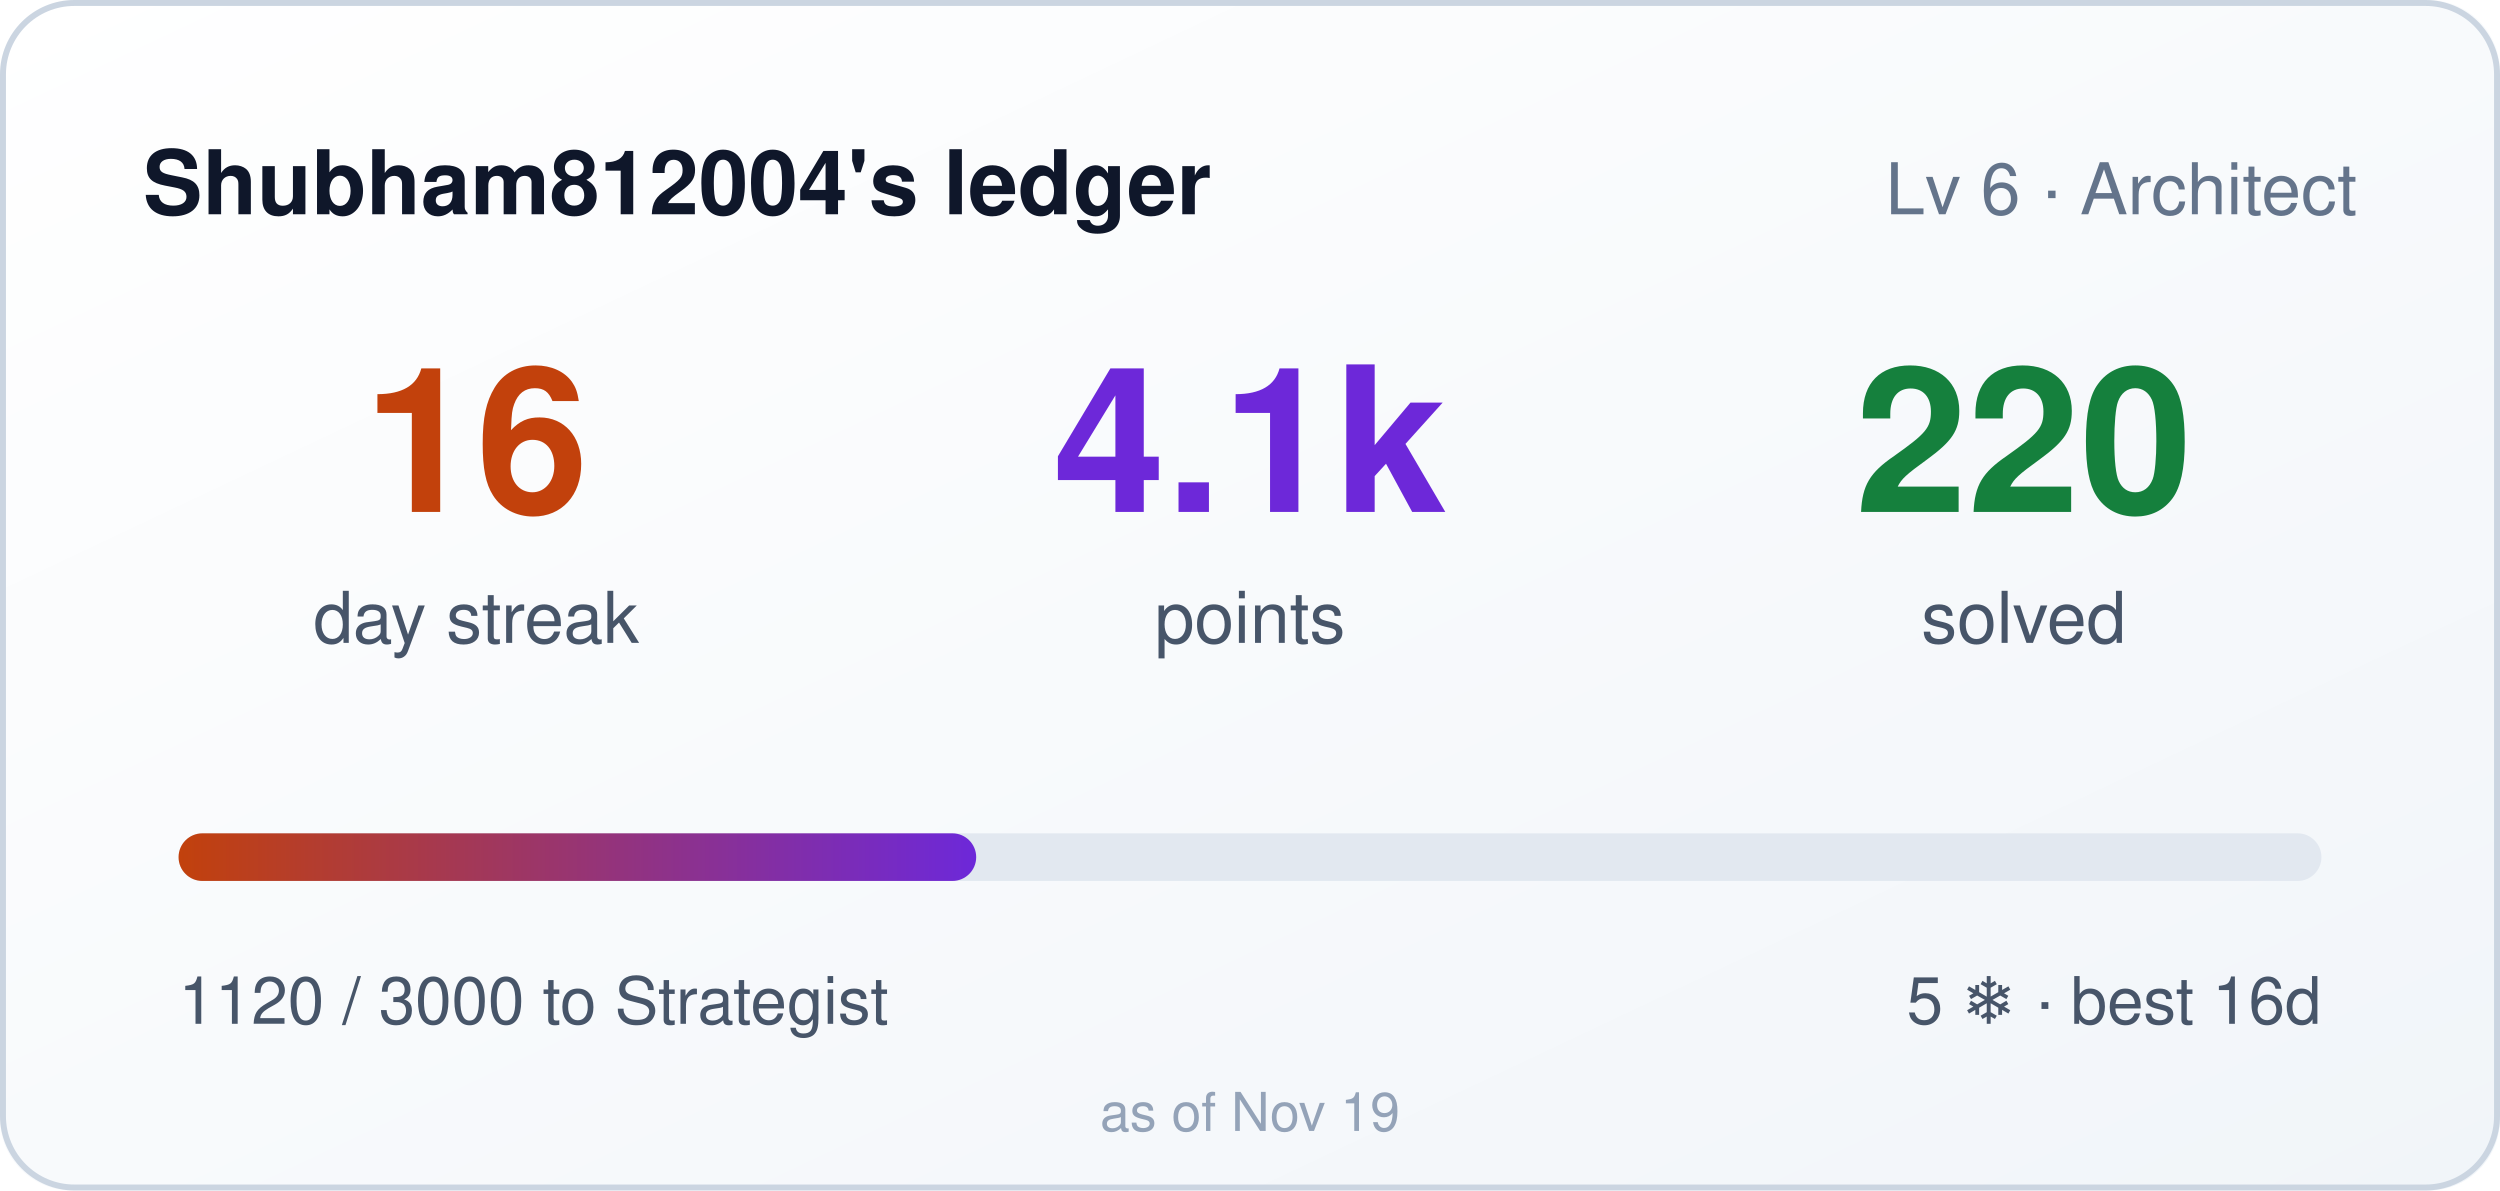
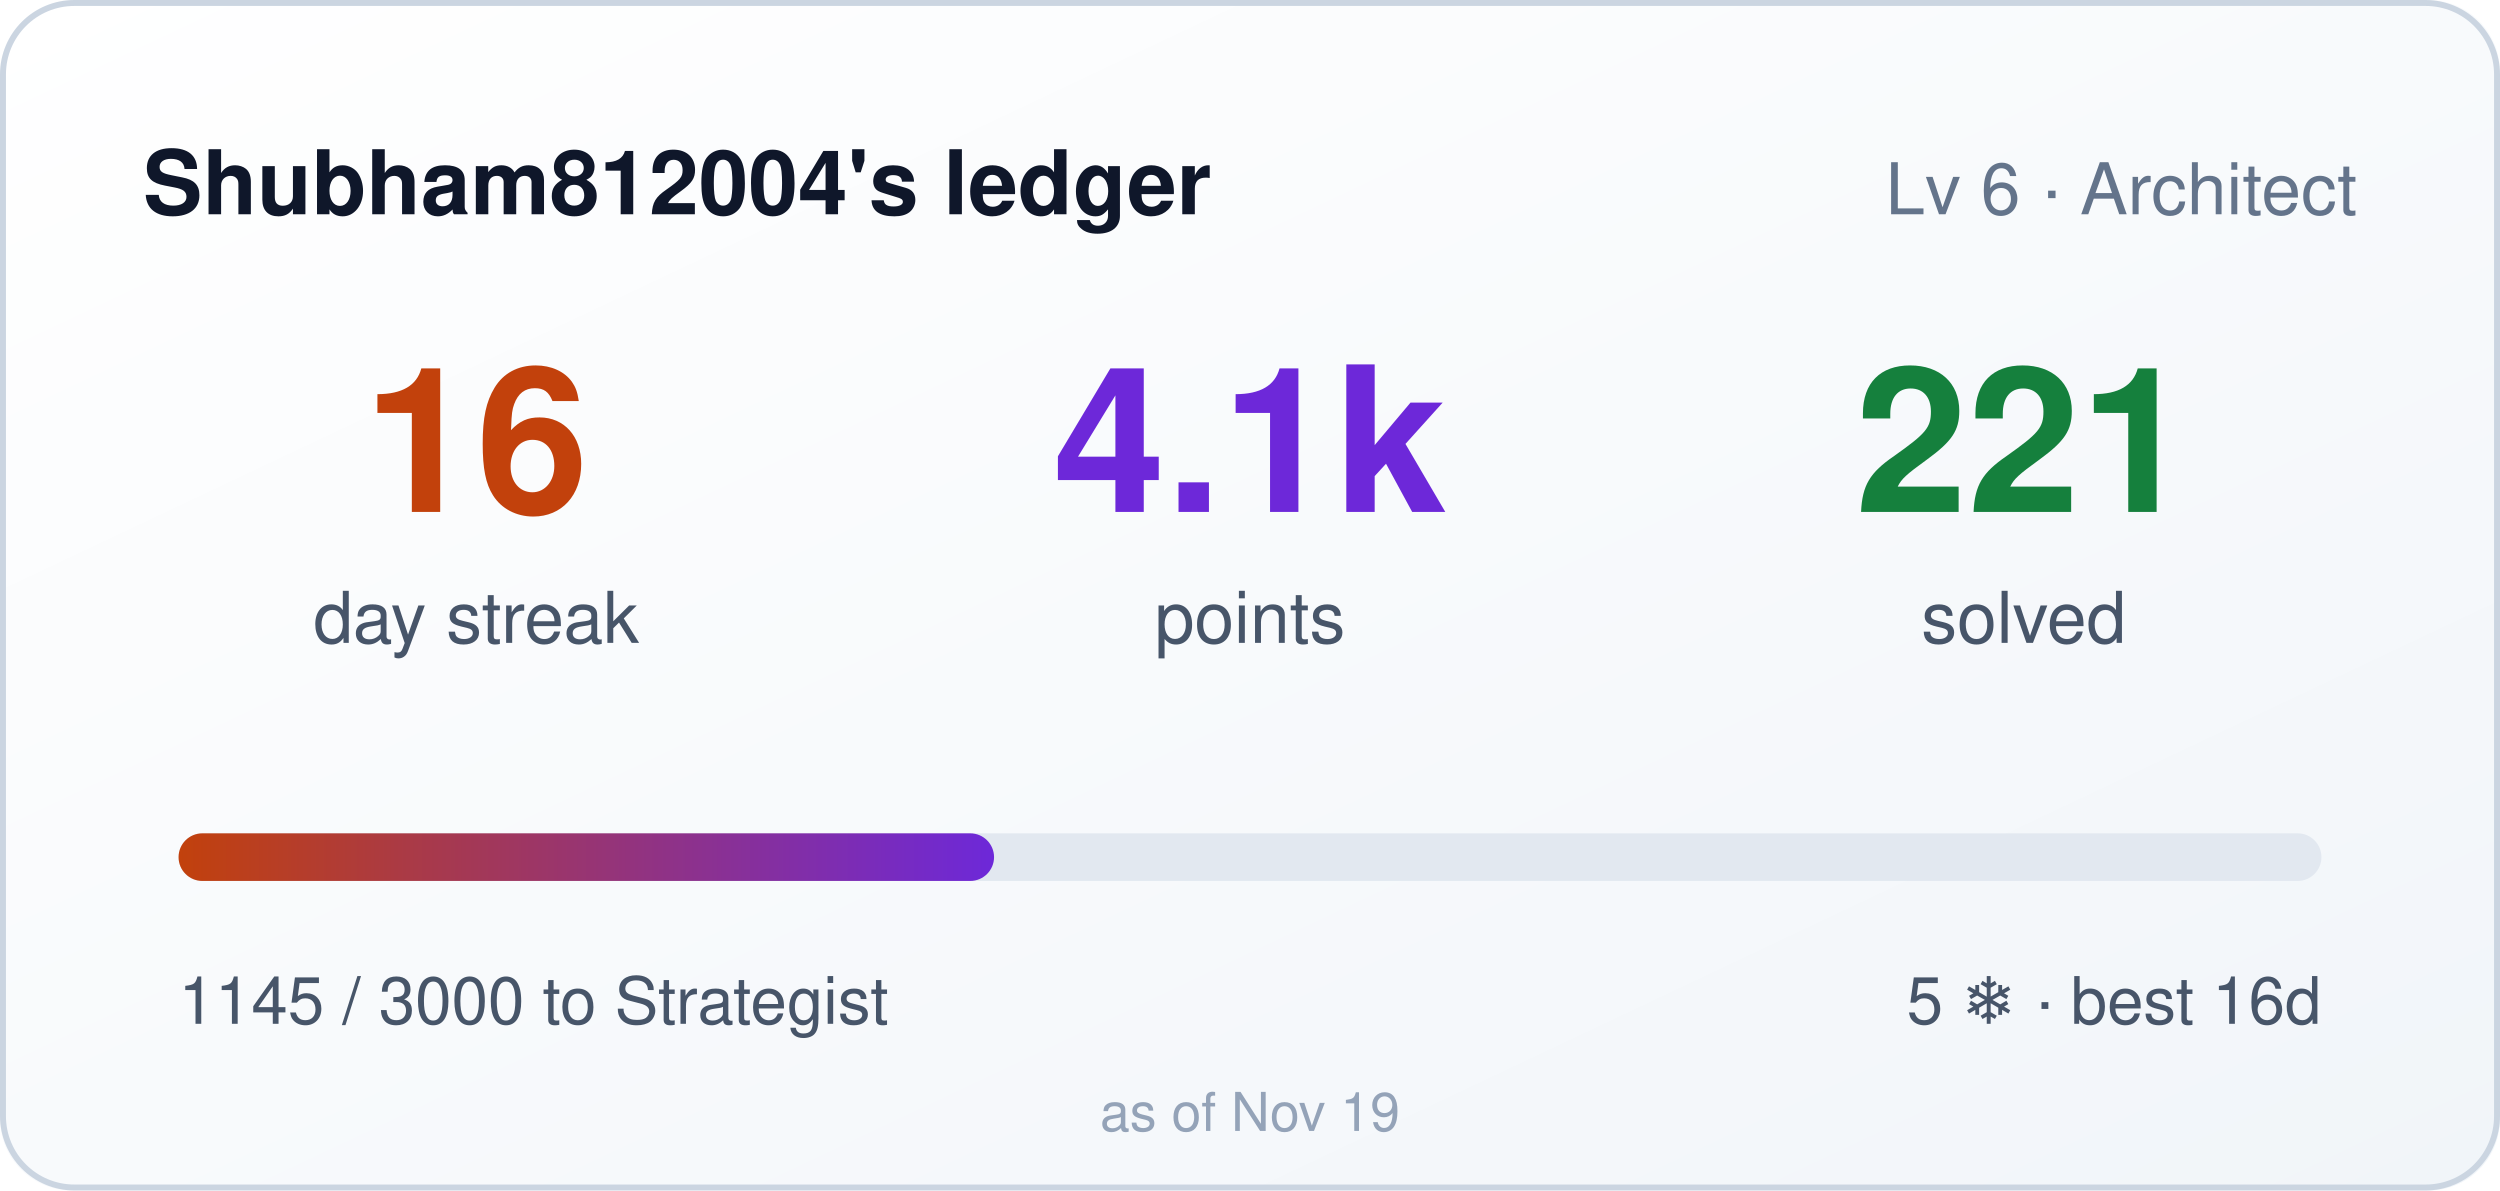
- <svg xmlns="http://www.w3.org/2000/svg" width="420" height="200" role="img" aria-label="Shubham812004's ledger: 16 day streak, 4120 points">
+ <svg xmlns="http://www.w3.org/2000/svg" width="420" height="200" role="img" aria-label="Shubham812004's ledger: 16 day streak, 4145 points">
  <style>
    .bar,.n{transform-box:fill-box}
    .bar{transform-origin:left center}
    @media (prefers-reduced-motion: no-preference){
      .bar{animation:cl-grow .9s cubic-bezier(.22,1,.36,1) both}
      .n{animation:cl-rise .5s ease-out both}
      .n2{animation-delay:.08s}
      .n3{animation-delay:.16s}
    }
    @keyframes cl-grow{from{transform:scaleX(0)}to{transform:scaleX(1)}}
    @keyframes cl-rise{from{opacity:0;transform:translateY(6px)}to{opacity:1;transform:none}}
  </style>
  <defs>
    <linearGradient id="bg" x1="0" y1="0" x2="1" y2="1">
      <stop offset="0" stop-color="#ffffff" />
      <stop offset="1" stop-color="#f1f5f9" />
    </linearGradient>
    <linearGradient id="bar" x1="0" y1="0" x2="1" y2="0">
      <stop offset="0" stop-color="#c2410c" />
      <stop offset="1" stop-color="#6d28d9" />
    </linearGradient>
  </defs>
  <rect width="420" height="200" rx="12" fill="url(#bg)" />
  <rect x="0.5" y="0.5" width="419" height="199" rx="12" fill="none" stroke="#cbd5e1" />
  <text x="24" y="36" fill="#0f172a" font-size="15" font-weight="600" font-family="Segoe UI,Helvetica,Arial,sans-serif">Shubham812004's ledger</text>
  <text x="396" y="36" fill="#64748b" font-size="12" text-anchor="end" font-family="Segoe UI,Helvetica,Arial,sans-serif">Lv 6 · Architect</text>
  <g font-family="Segoe UI,Helvetica,Arial,sans-serif">
    <text class="n n1" x="80" y="86" fill="#c2410c" font-size="34" font-weight="700" text-anchor="middle">16</text>
    <text x="80" y="108" fill="#475569" font-size="12" text-anchor="middle">day streak</text>
    <text class="n n2" x="210" y="86" fill="#6d28d9" font-size="34" font-weight="700" text-anchor="middle">4.1k</text>
    <text x="210" y="108" fill="#475569" font-size="12" text-anchor="middle">points</text>
-     <text class="n n3" x="340" y="86" fill="#15803d" font-size="34" font-weight="700" text-anchor="middle">220</text>
+     <text class="n n3" x="340" y="86" fill="#15803d" font-size="34" font-weight="700" text-anchor="middle">221</text>
    <text x="340" y="108" fill="#475569" font-size="12" text-anchor="middle">solved</text>
  </g>
  <rect x="30" y="140" width="360" height="8" rx="4" fill="#e2e8f0" />
-   <rect class="bar" x="30" y="140" width="134" height="8" rx="4" fill="url(#bar)" />
-   <text x="30" y="172" fill="#475569" font-size="11" font-family="Segoe UI,Helvetica,Arial,sans-serif">1120 / 3000 to Strategist</text>
+   <rect class="bar" x="30" y="140" width="137" height="8" rx="4" fill="url(#bar)" />
+   <text x="30" y="172" fill="#475569" font-size="11" font-family="Segoe UI,Helvetica,Arial,sans-serif">1145 / 3000 to Strategist</text>
  <text x="390" y="172" fill="#475569" font-size="11" text-anchor="end" font-family="Segoe UI,Helvetica,Arial,sans-serif">5 ❄ · best 16d</text>
  <text x="210" y="190" fill="#94a3b8" font-size="9" text-anchor="middle" font-family="Segoe UI,Helvetica,Arial,sans-serif">as of Nov 19</text>
</svg>
